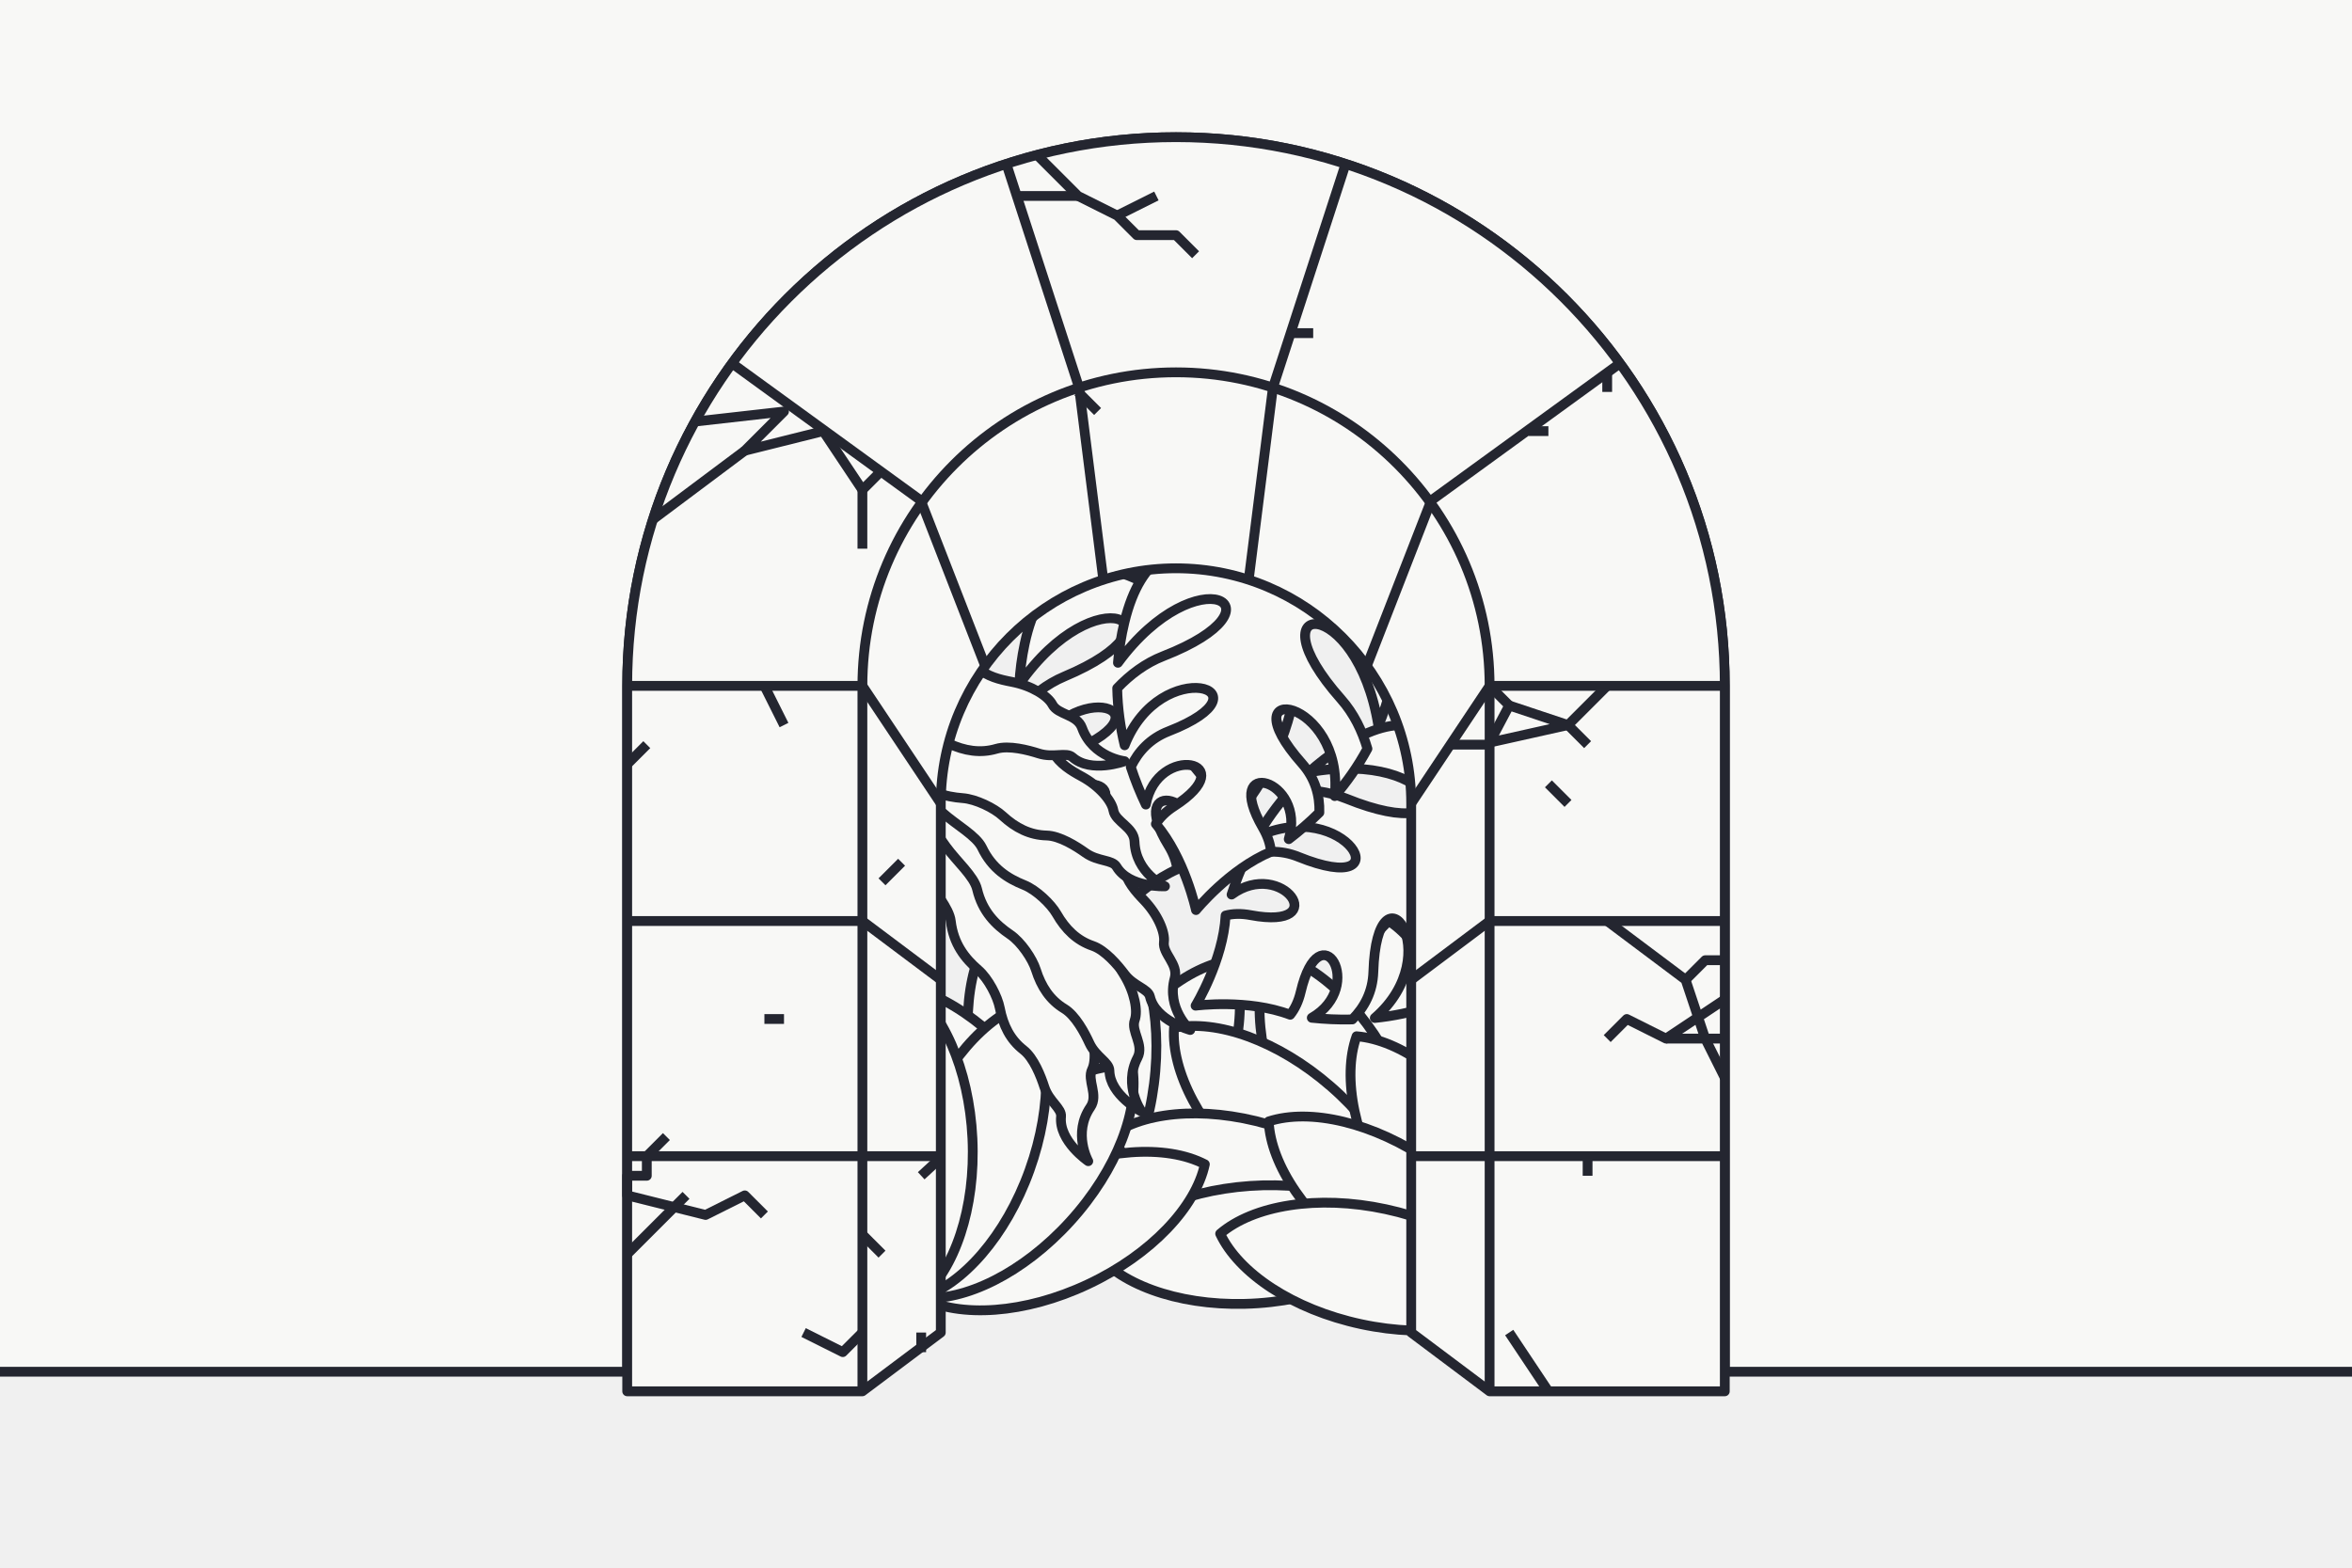
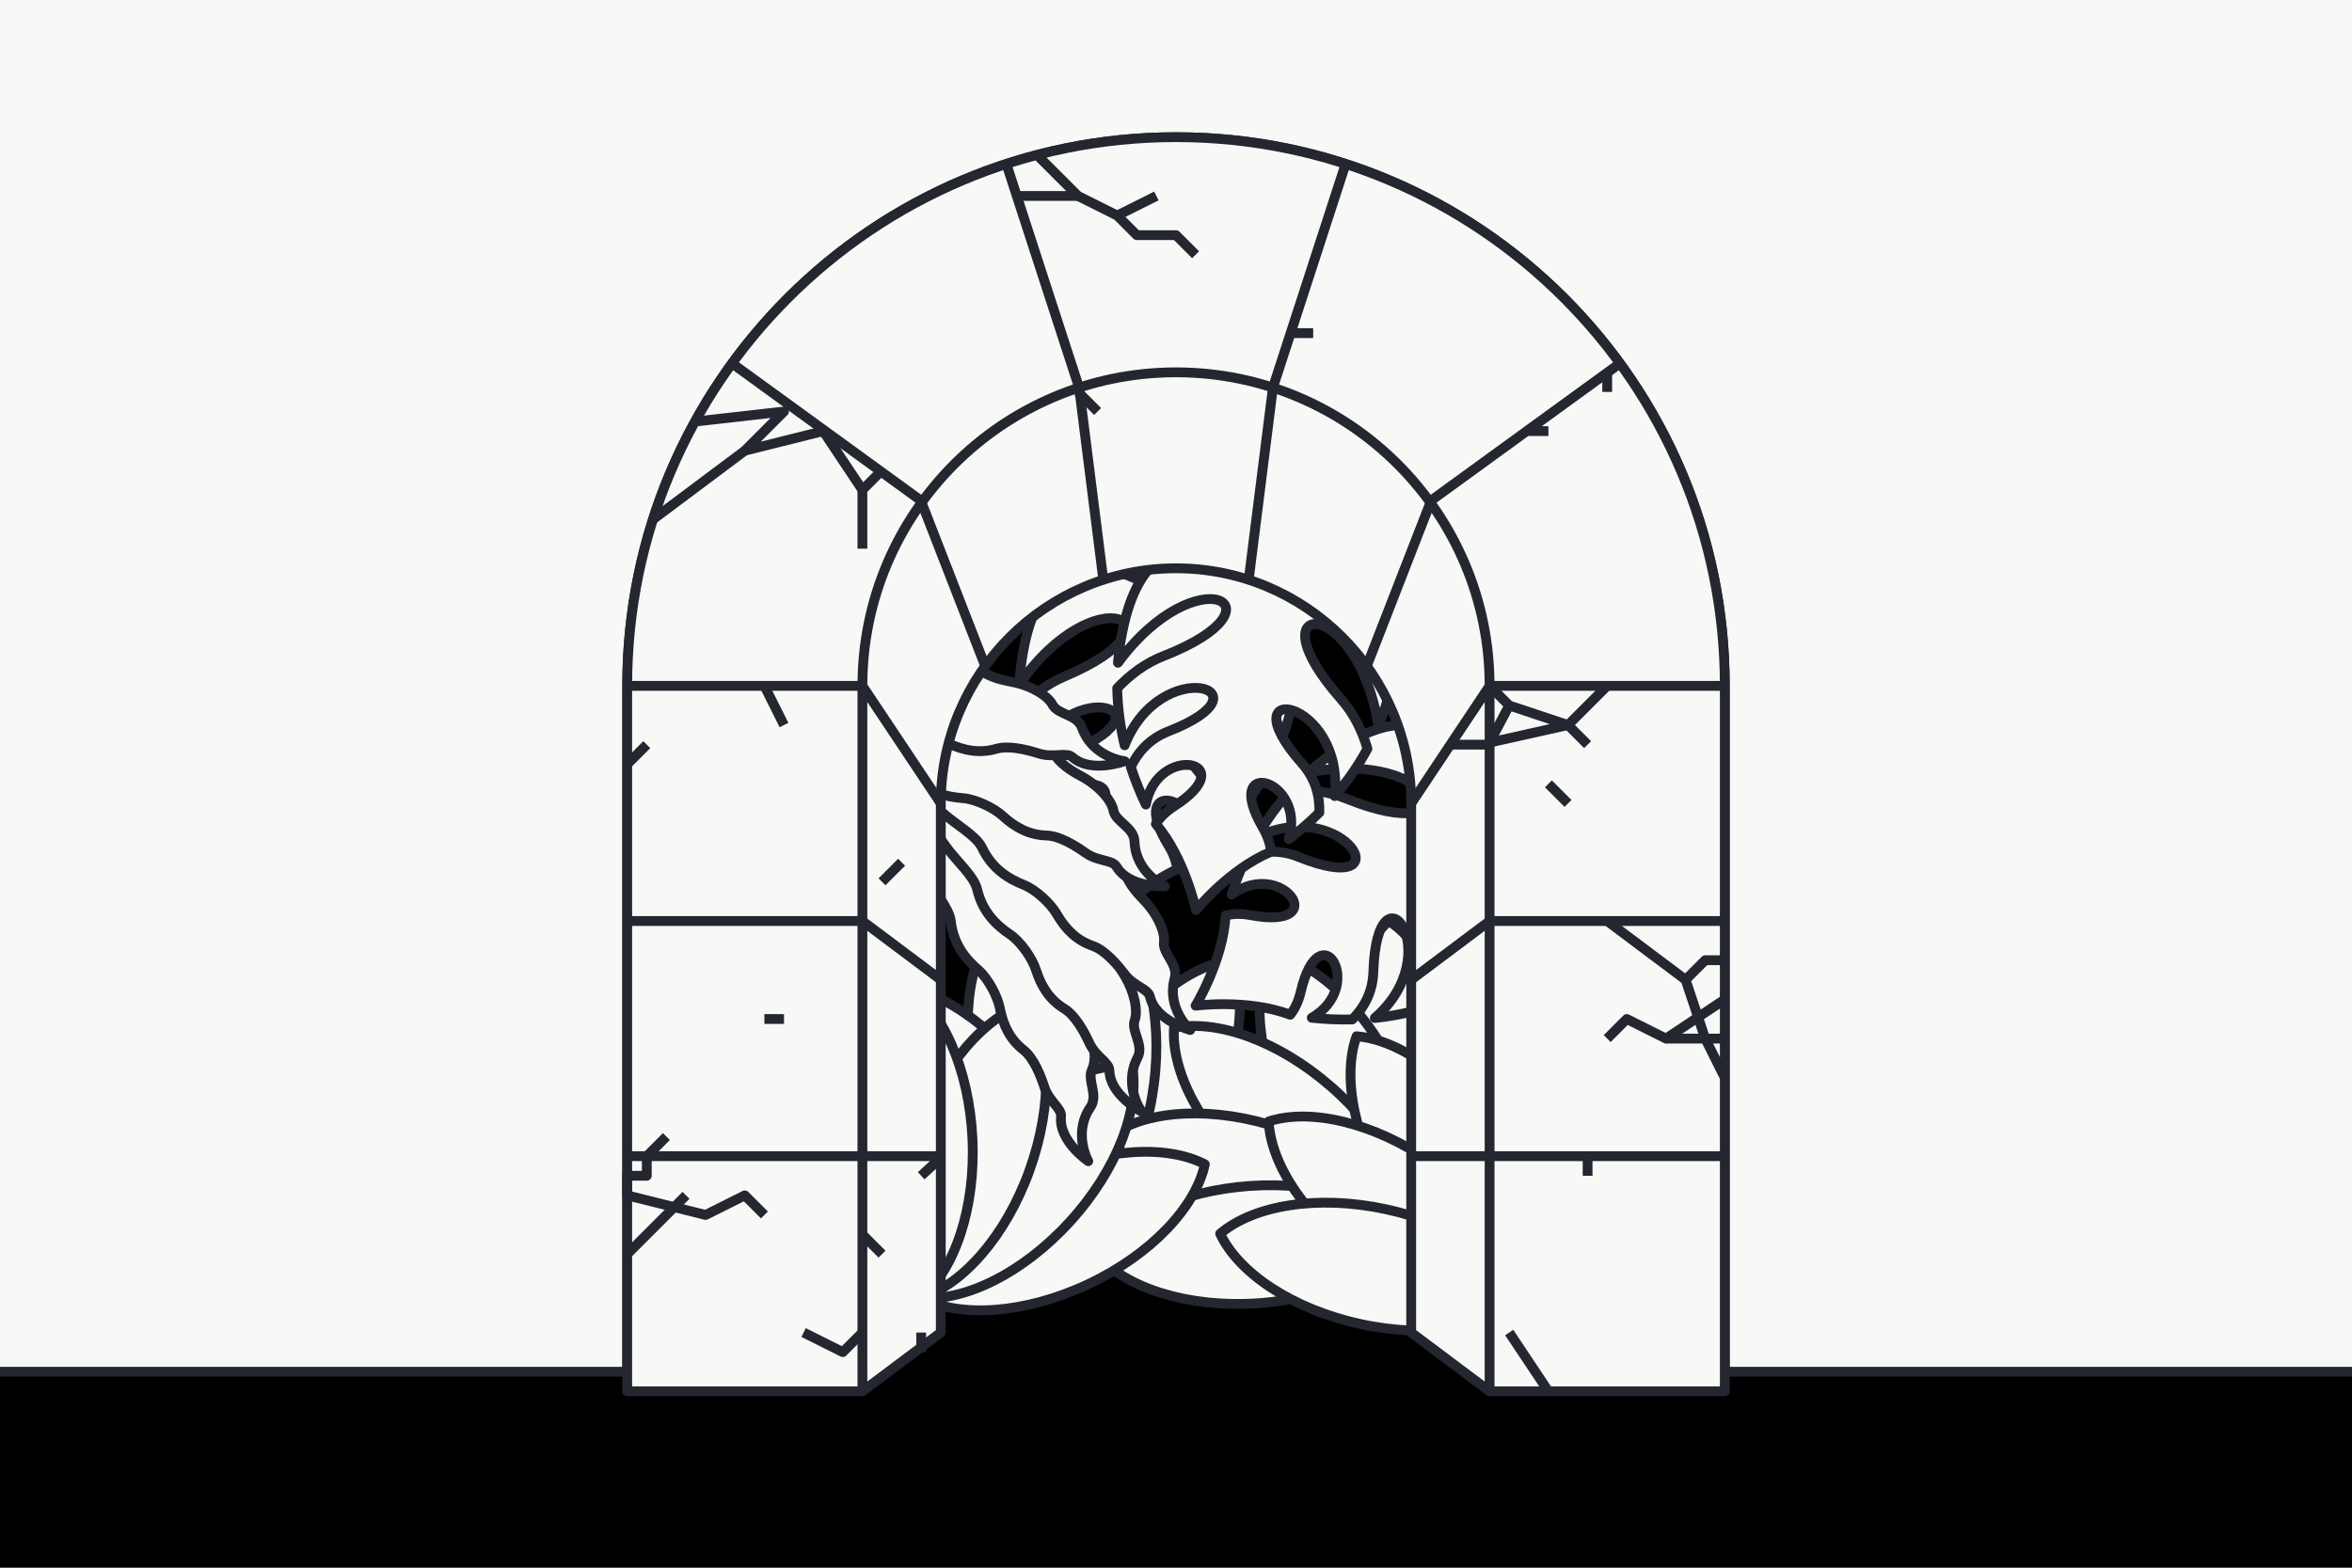
<svg xmlns="http://www.w3.org/2000/svg" width="120" height="80" viewBox="0 0 120 80" fill="none">
  <g clip-path="url(#clip0_659_222)">
-     <rect width="120" height="80" />
+     <rect width="120" height="80" fill="url(#gradient1)" />
    <path id="leaf1" fill-rule="evenodd" clip-rule="evenodd" d="M63.238 41.432C63.616 36.424 57.516 35.516 61.525 39.814C62.216 40.554 62.478 41.414 62.476 42.294C61.976 42.817 61.46 43.281 60.951 43.691C61.796 40.589 57.368 39.495 59.617 43.149C59.883 43.58 60.02 43.984 60.061 44.359C57.965 45.291 56.312 47.433 56.312 47.433C56.312 47.433 55.683 44.802 54.153 43.092C54.345 42.767 54.635 42.455 55.054 42.171C58.603 39.76 54.116 38.943 53.616 42.118C53.319 41.536 53.039 40.901 52.797 40.218C53.156 39.415 53.748 38.739 54.681 38.346C60.1 36.07 54.164 34.398 52.456 39.121C52.213 38.218 52.048 37.248 52 36.22C52.64 35.509 53.404 34.902 54.308 34.522C60.74 31.82 55.93 29.287 52.004 34.921C52.04 34.248 52.129 33.553 52.282 32.84C53.817 25.68 59.894 30.728 59.894 30.728C59.894 30.728 67.506 28.616 65.971 35.775C65.818 36.488 65.615 37.158 65.371 37.787C64.101 31.039 58.675 31.377 63.434 36.479C64.102 37.196 64.55 38.063 64.843 38.973C64.378 39.892 63.829 40.709 63.238 41.432Z" fill="#F8F8F6" stroke="#242630" stroke-width="0.5" stroke-miterlimit="7.661" stroke-linejoin="round" />
    <g id="bush1">
      <path fill-rule="evenodd" clip-rule="evenodd" d="M54.885 62.87C54.023 60.824 54.48 57.54 56.257 54.437C58.034 51.334 60.634 49.278 62.835 48.986C63.698 51.032 63.24 54.316 61.464 57.419C59.687 60.522 57.086 62.578 54.885 62.87Z" fill="#F8F8F6" stroke="#242630" stroke-width="0.5" stroke-miterlimit="7.661" stroke-linejoin="round" />
      <path fill-rule="evenodd" clip-rule="evenodd" d="M54.885 62.87C53.305 61.309 52.471 58.101 52.925 54.554C53.379 51.007 54.995 48.113 56.917 47C58.497 48.561 59.331 51.769 58.876 55.316C58.422 58.863 56.807 61.758 54.885 62.87Z" fill="#F8F8F6" stroke="#242630" stroke-width="0.5" stroke-miterlimit="7.661" stroke-linejoin="round" />
      <path fill-rule="evenodd" clip-rule="evenodd" d="M54.885 62.87C52.828 62.033 50.83 59.388 49.892 55.937C48.954 52.487 49.339 49.194 50.689 47.43C52.746 48.268 54.744 50.913 55.682 54.364C56.62 57.814 56.235 61.107 54.885 62.87Z" fill="#F8F8F6" stroke="#242630" stroke-width="0.5" stroke-miterlimit="7.661" stroke-linejoin="round" />
      <path fill-rule="evenodd" clip-rule="evenodd" d="M54.885 62.87C52.664 62.884 49.805 61.205 47.619 58.376C45.432 55.547 44.527 52.357 45.1 50.212C47.32 50.198 50.179 51.877 52.366 54.706C54.553 57.535 55.457 60.725 54.885 62.87Z" fill="#F8F8F6" stroke="#242630" stroke-width="0.5" stroke-miterlimit="7.661" stroke-linejoin="round" />
      <path fill-rule="evenodd" clip-rule="evenodd" d="M54.885 62.87C52.838 63.733 49.555 63.275 46.452 61.499C43.349 59.722 41.292 57.121 41 54.92C43.047 54.058 46.33 54.515 49.433 56.292C52.536 58.069 54.592 60.669 54.885 62.87Z" fill="#F8F8F6" stroke="#242630" stroke-width="0.5" stroke-miterlimit="7.661" stroke-linejoin="round" />
    </g>
    <g id="bush2">
      <path fill-rule="evenodd" clip-rule="evenodd" d="M71.962 62.962C70.108 61.739 68.665 58.755 68.419 55.187C68.174 51.62 69.194 48.466 70.862 47C72.716 48.223 74.159 51.208 74.405 54.775C74.651 58.342 73.631 61.496 71.962 62.962Z" fill="#F8F8F6" stroke="#242630" stroke-width="0.5" stroke-miterlimit="7.661" stroke-linejoin="round" />
      <path fill-rule="evenodd" clip-rule="evenodd" d="M71.962 62.962C69.781 62.541 67.306 60.337 65.714 57.135C64.121 53.933 63.857 50.629 64.838 48.636C67.018 49.057 69.494 51.261 71.086 54.463C72.678 57.665 72.943 60.969 71.962 62.962Z" fill="#F8F8F6" stroke="#242630" stroke-width="0.5" stroke-miterlimit="7.661" stroke-linejoin="round" />
      <path fill-rule="evenodd" clip-rule="evenodd" d="M71.962 62.962C69.786 63.408 66.656 62.318 63.959 59.97C61.263 57.621 59.754 54.669 59.898 52.453C62.073 52.007 65.204 53.097 67.9 55.445C70.597 57.794 72.105 60.746 71.962 62.962Z" fill="#F8F8F6" stroke="#242630" stroke-width="0.5" stroke-miterlimit="7.661" stroke-linejoin="round" />
      <path fill-rule="evenodd" clip-rule="evenodd" d="M71.962 62.962C70.123 64.207 66.813 64.398 63.423 63.26C60.033 62.122 57.51 59.972 56.794 57.87C58.634 56.625 61.943 56.434 65.333 57.572C68.723 58.71 71.246 60.86 71.962 62.962Z" fill="#F8F8F6" stroke="#242630" stroke-width="0.5" stroke-miterlimit="7.661" stroke-linejoin="round" />
      <path fill-rule="evenodd" clip-rule="evenodd" d="M71.962 62.962C70.739 64.816 67.755 66.259 64.187 66.505C60.62 66.751 57.466 65.73 56 64.062C57.223 62.208 60.208 60.765 63.775 60.519C67.342 60.273 70.496 61.294 71.962 62.962Z" fill="#F8F8F6" stroke="#242630" stroke-width="0.5" stroke-miterlimit="7.661" stroke-linejoin="round" />
    </g>
    <g id="bush3">
      <path fill-rule="evenodd" clip-rule="evenodd" d="M77.895 66.32C76.453 64.632 75.892 61.364 76.644 57.868C77.395 54.372 79.249 51.624 81.258 50.678C82.7 52.366 83.261 55.633 82.51 59.129C81.758 62.625 79.904 65.374 77.895 66.32Z" fill="#F8F8F6" stroke="#242630" stroke-width="0.5" stroke-miterlimit="7.661" stroke-linejoin="round" />
      <path fill-rule="evenodd" clip-rule="evenodd" d="M77.895 66.32C75.916 65.312 74.148 62.508 73.504 58.991C72.861 55.473 73.522 52.225 75.016 50.581C76.995 51.59 78.763 54.394 79.407 57.911C80.05 61.428 79.389 64.677 77.895 66.32Z" fill="#F8F8F6" stroke="#242630" stroke-width="0.5" stroke-miterlimit="7.661" stroke-linejoin="round" />
      <path fill-rule="evenodd" clip-rule="evenodd" d="M77.895 66.32C75.681 66.146 72.974 64.232 71.034 61.229C69.093 58.226 68.461 54.972 69.212 52.881C71.426 53.055 74.133 54.969 76.073 57.973C78.014 60.976 78.646 64.23 77.895 66.32Z" fill="#F8F8F6" stroke="#242630" stroke-width="0.5" stroke-miterlimit="7.661" stroke-linejoin="round" />
      <path fill-rule="evenodd" clip-rule="evenodd" d="M77.895 66.32C75.783 67.007 72.55 66.274 69.608 64.242C66.666 62.21 64.836 59.446 64.73 57.227C66.842 56.541 70.075 57.273 73.018 59.305C75.96 61.337 77.789 64.102 77.895 66.32Z" fill="#F8F8F6" stroke="#242630" stroke-width="0.5" stroke-miterlimit="7.661" stroke-linejoin="round" />
      <path fill-rule="evenodd" clip-rule="evenodd" d="M77.895 66.32C76.207 67.763 72.939 68.323 69.443 67.572C65.947 66.82 63.199 64.967 62.253 62.958C63.941 61.515 67.208 60.954 70.704 61.706C74.2 62.457 76.949 64.311 77.895 66.32Z" fill="#F8F8F6" stroke="#242630" stroke-width="0.5" stroke-miterlimit="7.661" stroke-linejoin="round" />
    </g>
    <g id="bush4">
      <path fill-rule="evenodd" clip-rule="evenodd" d="M46.996 66.23C47.463 64.059 49.721 61.631 52.956 60.108C56.191 58.585 59.5 58.391 61.472 59.414C61.004 61.586 58.747 64.013 55.512 65.536C52.277 67.06 48.967 67.253 46.996 66.23Z" fill="#F8F8F6" stroke="#242630" stroke-width="0.5" stroke-miterlimit="7.661" stroke-linejoin="round" />
      <path fill-rule="evenodd" clip-rule="evenodd" d="M46.996 66.23C46.597 64.045 47.753 60.939 50.159 58.293C52.565 55.648 55.549 54.203 57.761 54.394C58.161 56.578 57.004 59.685 54.598 62.33C52.192 64.976 49.209 66.421 46.996 66.23Z" fill="#F8F8F6" stroke="#242630" stroke-width="0.5" stroke-miterlimit="7.661" stroke-linejoin="round" />
      <path fill-rule="evenodd" clip-rule="evenodd" d="M46.996 66.23C45.791 64.364 45.671 61.052 46.881 57.687C48.092 54.322 50.295 51.845 52.412 51.175C53.617 53.041 53.738 56.353 52.527 59.718C51.317 63.083 49.113 65.559 46.996 66.23Z" fill="#F8F8F6" stroke="#242630" stroke-width="0.5" stroke-miterlimit="7.661" stroke-linejoin="round" />
      <path fill-rule="evenodd" clip-rule="evenodd" d="M46.996 66.23C45.169 64.967 43.79 61.953 43.621 58.381C43.451 54.809 44.539 51.678 46.239 50.248C48.066 51.511 49.445 54.525 49.614 58.097C49.783 61.669 48.695 64.8 46.996 66.23Z" fill="#F8F8F6" stroke="#242630" stroke-width="0.5" stroke-miterlimit="7.661" stroke-linejoin="round" />
      <path fill-rule="evenodd" clip-rule="evenodd" d="M46.996 66.23C44.825 65.763 42.397 63.505 40.874 60.27C39.351 57.035 39.157 53.726 40.18 51.754C42.351 52.222 44.779 54.479 46.302 57.714C47.826 60.949 48.019 64.259 46.996 66.23Z" fill="#F8F8F6" stroke="#242630" stroke-width="0.5" stroke-miterlimit="7.661" stroke-linejoin="round" />
    </g>
    <path id="leaf2" fill-rule="evenodd" clip-rule="evenodd" d="M70.142 51.949C73.941 48.665 70.257 43.72 70.069 49.594C70.036 50.606 69.616 51.4 68.994 52.023C68.27 52.041 67.577 52.006 66.928 51.938C69.714 50.335 67.346 46.437 66.364 50.613C66.248 51.106 66.061 51.489 65.826 51.784C63.682 50.966 61 51.32 61 51.32C61 51.32 62.409 49.011 62.53 46.72C62.895 46.624 63.321 46.608 63.819 46.702C68.035 47.495 65.43 43.751 62.836 45.65C63.036 45.028 63.286 44.38 63.595 43.726C64.417 43.409 65.313 43.347 66.251 43.727C71.698 45.934 68.669 40.563 64.127 42.706C64.592 41.896 65.159 41.091 65.85 40.328C66.805 40.276 67.775 40.384 68.683 40.752C75.149 43.373 73.526 38.184 66.769 39.411C67.269 38.959 67.822 38.529 68.434 38.131C74.571 34.138 75.32 42.002 75.32 42.002C75.32 42.002 82.206 45.872 76.069 49.866C75.458 50.263 74.841 50.595 74.225 50.869C78.083 45.189 73.998 41.602 73.774 48.575C73.742 49.555 73.448 50.486 73.014 51.338C72.036 51.661 71.071 51.853 70.142 51.949Z" fill="#F8F8F6" stroke="#242630" stroke-width="0.5" stroke-miterlimit="7.661" stroke-linejoin="round" />
    <path id="leaf3" fill-rule="evenodd" clip-rule="evenodd" d="M68.098 40.624C68.607 35.627 62.533 34.56 66.429 38.961C67.1 39.719 67.339 40.585 67.314 41.465C66.8 41.975 66.273 42.426 65.753 42.822C66.679 39.743 62.281 38.534 64.434 42.245C64.688 42.683 64.815 43.091 64.846 43.466C62.726 44.343 61.019 46.441 61.019 46.441C61.019 46.441 60.458 43.795 58.973 42.046C59.173 41.726 59.472 41.422 59.898 41.148C63.509 38.831 59.045 37.897 58.461 41.058C58.18 40.469 57.917 39.827 57.693 39.138C58.073 38.344 58.681 37.683 59.625 37.316C65.101 35.181 59.211 33.355 57.38 38.032C57.161 37.123 57.021 36.149 57 35.12C57.659 34.426 58.438 33.839 59.351 33.483C65.852 30.949 61.109 28.292 57.038 33.822C57.092 33.15 57.199 32.457 57.37 31.748C59.091 24.632 65.035 29.835 65.035 29.835C65.035 29.835 72.699 27.922 70.978 35.039C70.806 35.748 70.586 36.413 70.326 37.035C69.232 30.256 63.799 30.453 68.423 35.677C69.073 36.411 69.498 37.29 69.767 38.207C69.278 39.113 68.708 39.916 68.098 40.624Z" fill="#F8F8F6" stroke="#242630" stroke-width="0.5" stroke-miterlimit="7.661" stroke-linejoin="round" />
    <g id="banana">
      <path fill-rule="evenodd" clip-rule="evenodd" d="M55.524 59.256C55.524 59.256 54.009 58.233 54.135 56.98C54.178 56.555 53.525 56.212 53.284 55.472C53.105 54.92 52.747 53.991 52.216 53.577C51.544 53.053 51.18 52.33 51.01 51.438C50.9 50.862 50.425 49.939 49.917 49.499C49.237 48.911 48.645 48.171 48.509 47.002C48.431 46.329 47.656 45.489 47.19 44.663C44.144 39.26 45.606 39.619 47.065 40.665C48.203 41.48 49.026 41.469 49.116 40.526C49.22 39.45 49.709 38.902 51.499 42.234C51.796 42.786 51.81 43.346 52.508 44.114C53.077 44.738 53.571 45.815 53.608 46.445C53.65 47.144 54.093 47.701 54.312 48.198C54.877 49.484 55.07 49.839 55.009 50.343C54.925 51.032 55.189 51.665 55.447 52.219C55.887 53.166 55.936 54.137 55.717 54.575C55.447 55.115 56.057 55.882 55.634 56.498C54.721 57.831 55.524 59.256 55.524 59.256Z" fill="#F8F8F6" stroke="#242630" stroke-width="0.5" stroke-miterlimit="7.661" stroke-linejoin="round" />
      <path fill-rule="evenodd" clip-rule="evenodd" d="M58.249 56.729C58.249 56.729 56.624 55.889 56.603 54.631C56.596 54.204 55.908 53.939 55.583 53.232C55.341 52.705 54.877 51.824 54.301 51.474C53.572 51.033 53.126 50.357 52.853 49.491C52.677 48.932 52.098 48.07 51.542 47.693C50.798 47.188 50.123 46.522 49.852 45.377C49.696 44.717 48.829 43.974 48.27 43.208C44.614 38.197 46.108 38.383 47.679 39.251C48.904 39.928 49.72 39.821 49.7 38.874C49.677 37.794 50.099 37.192 52.266 40.292C52.625 40.806 52.704 41.361 53.487 42.042C54.125 42.596 54.741 43.608 54.852 44.229C54.975 44.918 55.48 45.42 55.755 45.888C56.467 47.099 56.699 47.429 56.697 47.936C56.695 48.631 57.03 49.229 57.351 49.749C57.898 50.638 58.061 51.597 57.894 52.057C57.688 52.625 58.384 53.315 58.036 53.977C57.285 55.407 58.249 56.729 58.249 56.729Z" fill="#F8F8F6" stroke="#242630" stroke-width="0.5" stroke-miterlimit="7.661" stroke-linejoin="round" />
      <path fill-rule="evenodd" clip-rule="evenodd" d="M60.727 52.561C60.727 52.561 58.96 52.087 58.672 50.862C58.574 50.446 57.845 50.334 57.377 49.712C57.028 49.249 56.387 48.487 55.749 48.268C54.943 47.992 54.364 47.427 53.912 46.639C53.621 46.13 52.872 45.412 52.248 45.162C51.413 44.827 50.612 44.32 50.104 43.259C49.811 42.648 48.805 42.107 48.095 41.477C43.455 37.361 44.955 37.224 46.675 37.737C48.016 38.138 48.79 37.859 48.569 36.938C48.316 35.887 48.6 35.21 51.378 37.777C51.838 38.202 52.034 38.728 52.944 39.226C53.686 39.631 54.503 40.489 54.744 41.072C55.011 41.719 55.611 42.101 55.98 42.5C56.933 43.532 57.23 43.805 57.337 44.301C57.482 44.98 57.938 45.493 58.362 45.933C59.086 46.685 59.45 47.587 59.385 48.072C59.305 48.67 60.131 49.197 59.933 49.917C59.503 51.475 60.727 52.561 60.727 52.561Z" fill="#F8F8F6" stroke="#242630" stroke-width="0.5" stroke-miterlimit="7.661" stroke-linejoin="round" />
      <path fill-rule="evenodd" clip-rule="evenodd" d="M59.437 45.229C59.437 45.229 57.611 45.309 56.966 44.228C56.748 43.861 56.019 43.974 55.385 43.523C54.913 43.186 54.071 42.652 53.398 42.636C52.546 42.615 51.823 42.251 51.155 41.636C50.724 41.238 49.793 40.779 49.123 40.729C48.227 40.661 47.31 40.419 46.505 39.561C46.042 39.066 44.919 38.854 44.053 38.467C38.389 35.94 39.777 35.357 41.572 35.329C42.971 35.307 43.626 34.808 43.137 33.996C42.58 33.07 42.646 32.339 46.069 33.95C46.636 34.216 46.981 34.658 47.999 34.859C48.828 35.022 49.865 35.594 50.271 36.077C50.72 36.613 51.408 36.797 51.88 37.067C53.1 37.763 53.465 37.934 53.716 38.375C54.059 38.978 54.648 39.33 55.185 39.622C56.103 40.121 56.721 40.871 56.805 41.353C56.909 41.948 57.856 42.201 57.884 42.948C57.944 44.563 59.437 45.229 59.437 45.229Z" fill="#F8F8F6" stroke="#242630" stroke-width="0.5" stroke-miterlimit="7.661" stroke-linejoin="round" />
      <path fill-rule="evenodd" clip-rule="evenodd" d="M57.379 38.845C57.379 38.845 55.663 39.477 54.72 38.643C54.401 38.36 53.741 38.689 53 38.451C52.447 38.274 51.484 38.022 50.837 38.211C50.02 38.45 49.22 38.323 48.397 37.94C47.865 37.692 46.839 37.538 46.185 37.694C45.31 37.902 44.364 37.95 43.336 37.377C42.744 37.046 41.61 37.185 40.667 37.08C34.503 36.395 35.648 35.417 37.35 34.845C38.676 34.398 39.148 33.724 38.435 33.099C37.623 32.386 37.464 31.669 41.214 32.164C41.835 32.245 42.298 32.562 43.329 32.443C44.168 32.347 45.331 32.576 45.864 32.913C46.455 33.287 47.166 33.253 47.698 33.367C49.072 33.659 49.472 33.711 49.845 34.055C50.355 34.525 51.023 34.681 51.623 34.796C52.649 34.992 53.466 35.519 53.693 35.953C53.973 36.488 54.952 36.441 55.205 37.144C55.753 38.664 57.379 38.845 57.379 38.845Z" fill="#F8F8F6" stroke="#242630" stroke-width="0.5" stroke-miterlimit="7.661" stroke-linejoin="round" />
    </g>
    <path id="gardenWall" fill-rule="evenodd" clip-rule="evenodd" d="M88 70V35C88 19.546 75.454 7 60 7C44.546 7 32 19.546 32 35V70H-1V-1H121V70H88Z" fill="#F8F8F6" stroke="#242630" stroke-width="0.5" stroke-miterlimit="7.661" stroke-linejoin="round" />
    <path id="gateArch" fill-rule="evenodd" clip-rule="evenodd" d="M44 71H32V35C32 19.546 44.546 7 60 7C75.454 7 88 19.546 88 35V71H76L72 68V41C72 34.377 66.623 29 60 29C53.377 29 48 34.377 48 41V68L44 71Z" fill="#F8F8F6" stroke="#242630" stroke-width="0.5" stroke-miterlimit="7.661" stroke-linejoin="round" />
    <path d="M72 59H88" stroke="#242630" stroke-width="0.5" stroke-miterlimit="7.661" stroke-linejoin="round" />
    <path d="M48 59H32" stroke="#242630" stroke-width="0.5" stroke-miterlimit="7.661" stroke-linejoin="round" />
    <path d="M76 47H88" stroke="#242630" stroke-width="0.5" stroke-miterlimit="7.661" stroke-linejoin="round" />
    <path d="M44 47H32" stroke="#242630" stroke-width="0.5" stroke-miterlimit="7.661" stroke-linejoin="round" />
    <path d="M76 35H88" stroke="#242630" stroke-width="0.5" stroke-miterlimit="7.661" stroke-linejoin="round" />
    <path d="M44 35H32" stroke="#242630" stroke-width="0.5" stroke-miterlimit="7.661" stroke-linejoin="round" />
    <path d="M72 50L76 47" stroke="#242630" stroke-width="0.5" stroke-miterlimit="7.661" stroke-linejoin="round" />
    <path d="M48 50L44 47" stroke="#242630" stroke-width="0.5" stroke-miterlimit="7.661" stroke-linejoin="round" />
    <path d="M72 41L76 35" stroke="#242630" stroke-width="0.5" stroke-miterlimit="7.661" stroke-linejoin="round" />
    <path d="M48 41L44 35" stroke="#242630" stroke-width="0.5" stroke-miterlimit="7.661" stroke-linejoin="round" />
    <path d="M72.943 25.596L82.65 18.544" stroke="#242630" stroke-width="0.5" stroke-miterlimit="7.661" stroke-linejoin="round" />
    <path d="M64.945 19.78L68.654 8.365" stroke="#242630" stroke-width="0.5" stroke-miterlimit="7.661" stroke-linejoin="round" />
    <path d="M55.055 19.78L51.346 8.365" stroke="#242630" stroke-width="0.5" stroke-miterlimit="7.661" stroke-linejoin="round" />
    <path d="M47.057 25.596L37.35 18.544" stroke="#242630" stroke-width="0.5" stroke-miterlimit="7.661" stroke-linejoin="round" />
    <path d="M47 25.596L50.265 33.986" stroke="#242630" stroke-width="0.5" stroke-miterlimit="7.661" stroke-linejoin="round" />
    <path d="M73 25.596L69.735 33.986" stroke="#242630" stroke-width="0.5" stroke-miterlimit="7.661" stroke-linejoin="round" />
    <path d="M64.945 19.78L63.709 29.585" stroke="#242630" stroke-width="0.5" stroke-miterlimit="7.661" stroke-linejoin="round" />
    <path d="M55.055 19.78L56.291 29.585" stroke="#242630" stroke-width="0.5" stroke-miterlimit="7.661" stroke-linejoin="round" />
    <path d="M76 71V35C76 26.169 68.831 19 60 19C51.169 19 44 26.169 44 35V71" stroke="#242630" stroke-width="0.5" stroke-miterlimit="7.661" stroke-linejoin="round" />
    <path d="M80 37L76 37.894L77 36L80 37ZM80 37L82 35" stroke="#242630" stroke-width="0.5" stroke-miterlimit="7.661" stroke-linejoin="round" />
    <path d="M74 38H76" stroke="#242630" stroke-width="0.5" stroke-miterlimit="7.661" stroke-linejoin="round" />
    <path d="M77 36L76 35" stroke="#242630" stroke-width="0.5" stroke-miterlimit="7.661" stroke-linejoin="round" />
    <path d="M81 38L80 37" stroke="#242630" stroke-width="0.5" stroke-miterlimit="7.661" stroke-linejoin="round" />
    <path d="M85 53H87L88 55" stroke="#242630" stroke-width="0.5" stroke-miterlimit="7.661" stroke-linejoin="round" />
    <path d="M88 49H87L86 50" stroke="#242630" stroke-width="0.5" stroke-miterlimit="7.661" stroke-linejoin="round" />
    <path d="M82 53L83 52L85 53L88 51" stroke="#242630" stroke-width="0.5" stroke-miterlimit="7.661" stroke-linejoin="round" />
    <path d="M82 47L86 50L87 53H88" stroke="#242630" stroke-width="0.5" stroke-miterlimit="7.661" stroke-linejoin="round" />
    <path d="M39 62L38 61L36 62L32 61V60H33V59L34 58" stroke="#242630" stroke-width="0.5" stroke-miterlimit="7.661" stroke-linejoin="round" />
    <path d="M32 64L35 61" stroke="#242630" stroke-width="0.5" stroke-miterlimit="7.661" stroke-linejoin="round" />
    <path d="M41 68L43 69L44 68" stroke="#242630" stroke-width="0.5" stroke-miterlimit="7.661" stroke-linejoin="round" />
    <path d="M38 23L33.313 26.508" stroke="#242630" stroke-width="0.5" stroke-miterlimit="7.661" stroke-linejoin="round" />
    <path d="M35.461 21.512L40 21L38 23L42 22L44 25L45 24" stroke="#242630" stroke-width="0.5" stroke-miterlimit="7.661" stroke-linejoin="round" />
    <path d="M44 28V25" stroke="#242630" stroke-width="0.5" stroke-miterlimit="7.661" stroke-linejoin="round" />
    <path d="M59 10L57 11" stroke="#242630" stroke-width="0.5" stroke-miterlimit="7.661" stroke-linejoin="round" />
    <path d="M53 8L55 10L57 11L58 12H60L61 13" stroke="#242630" stroke-width="0.5" stroke-miterlimit="7.661" stroke-linejoin="round" />
    <path d="M55 10H52" stroke="#242630" stroke-width="0.5" stroke-miterlimit="7.661" stroke-linejoin="round" />
    <path d="M47 60L48 59.079" stroke="#242630" stroke-width="0.5" stroke-miterlimit="7.661" stroke-linejoin="round" />
    <path d="M45 45L46 44" stroke="#242630" stroke-width="0.5" stroke-miterlimit="7.661" stroke-linejoin="round" />
    <path d="M39 52H40" stroke="#242630" stroke-width="0.5" stroke-miterlimit="7.661" stroke-linejoin="round" />
    <path d="M79 40L80 41" stroke="#242630" stroke-width="0.5" stroke-miterlimit="7.661" stroke-linejoin="round" />
    <path d="M82 20V19" stroke="#242630" stroke-width="0.5" stroke-miterlimit="7.661" stroke-linejoin="round" />
    <path d="M78 22H79" stroke="#242630" stroke-width="0.5" stroke-miterlimit="7.661" stroke-linejoin="round" />
    <path d="M39 35L40 37" stroke="#242630" stroke-width="0.5" stroke-miterlimit="7.661" stroke-linejoin="round" />
    <path d="M32 39L33 38" stroke="#242630" stroke-width="0.5" stroke-miterlimit="7.661" stroke-linejoin="round" />
    <path d="M66 17H67" stroke="#242630" stroke-width="0.5" stroke-miterlimit="7.661" stroke-linejoin="round" />
    <path d="M55 20L56 21" stroke="#242630" stroke-width="0.5" stroke-miterlimit="7.661" stroke-linejoin="round" />
    <path d="M77 68L79 71" stroke="#242630" stroke-width="0.5" stroke-miterlimit="7.661" stroke-linejoin="round" />
    <path d="M81 59V60" stroke="#242630" stroke-width="0.5" stroke-miterlimit="7.661" stroke-linejoin="round" />
    <path d="M44 63L45 64" stroke="#242630" stroke-width="0.5" stroke-miterlimit="7.661" stroke-linejoin="round" />
    <path d="M47 68V69" stroke="#242630" stroke-width="0.5" stroke-miterlimit="7.661" stroke-linejoin="round" />
  </g>
  <defs>
    <clipPath id="clip0_659_222">
      <rect width="120" height="80" fill="white" />
    </clipPath>
+     <linearGradient id="gradient1" x1="0%" y1="0%" x2="0%" y2="100%">
+       <stop offset="0%" class="start-stop" />
+       <stop offset="100%" class="end-stop" />
+     </linearGradient>
  </defs>
</svg>
